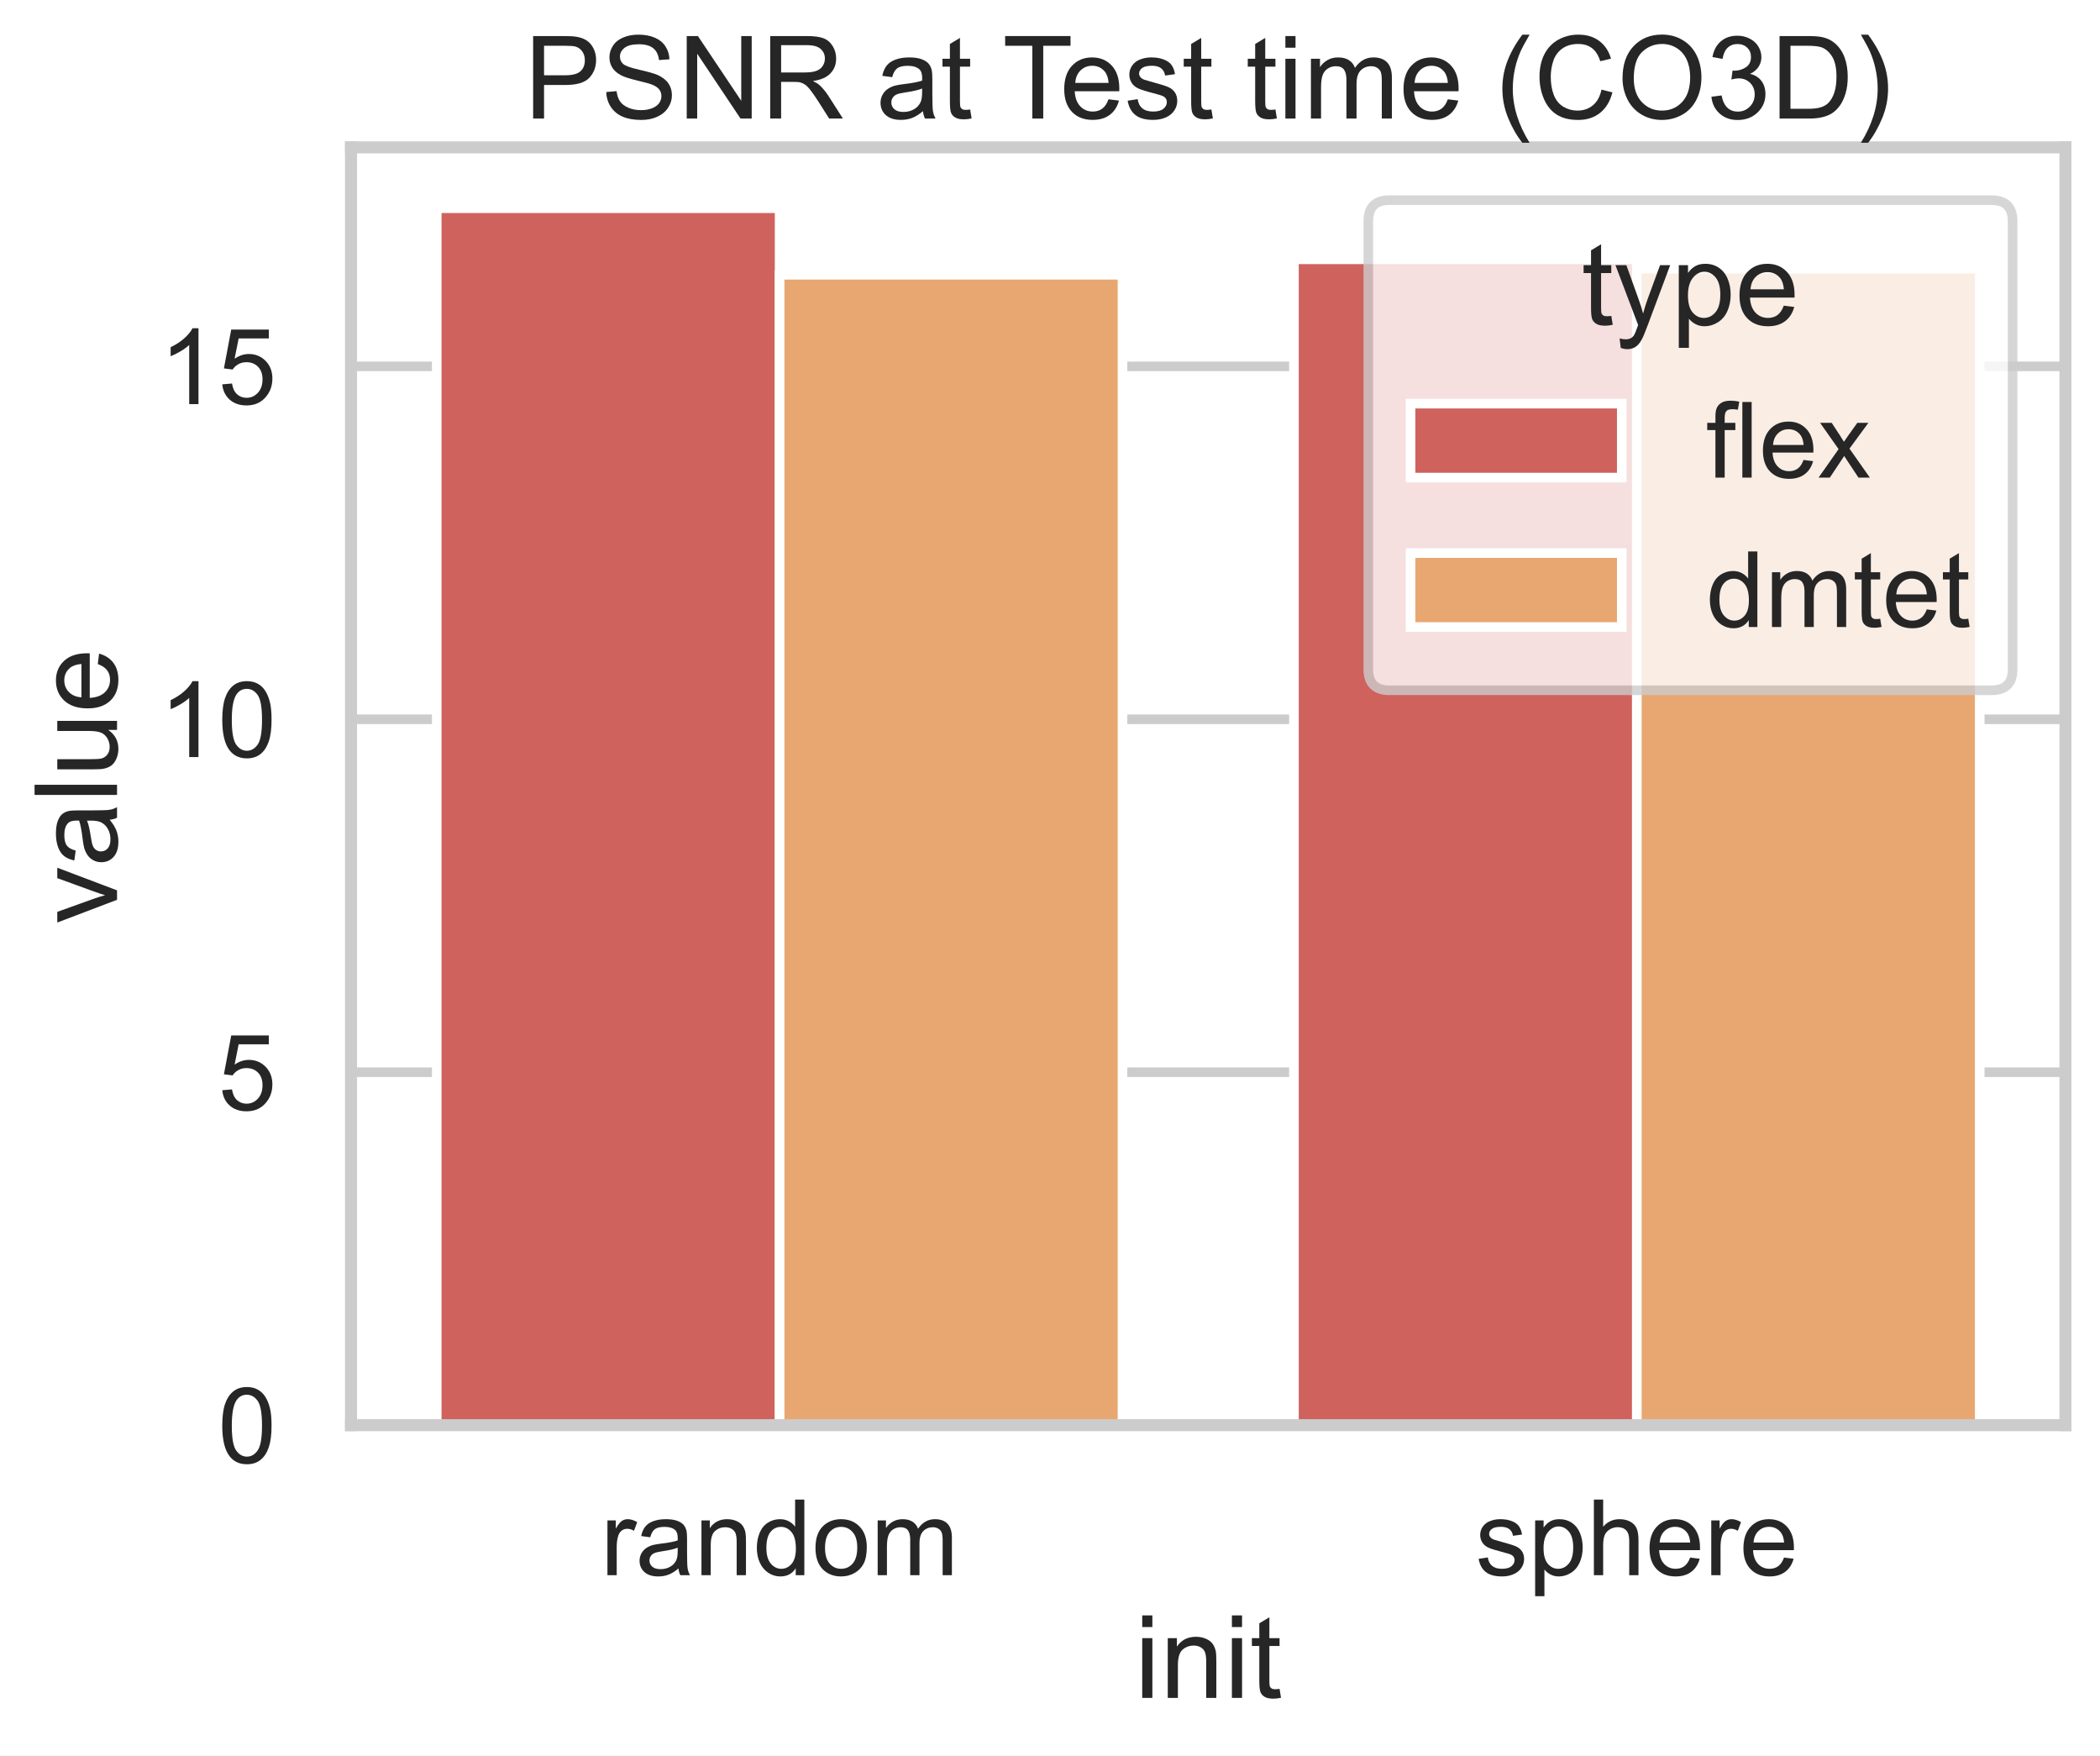
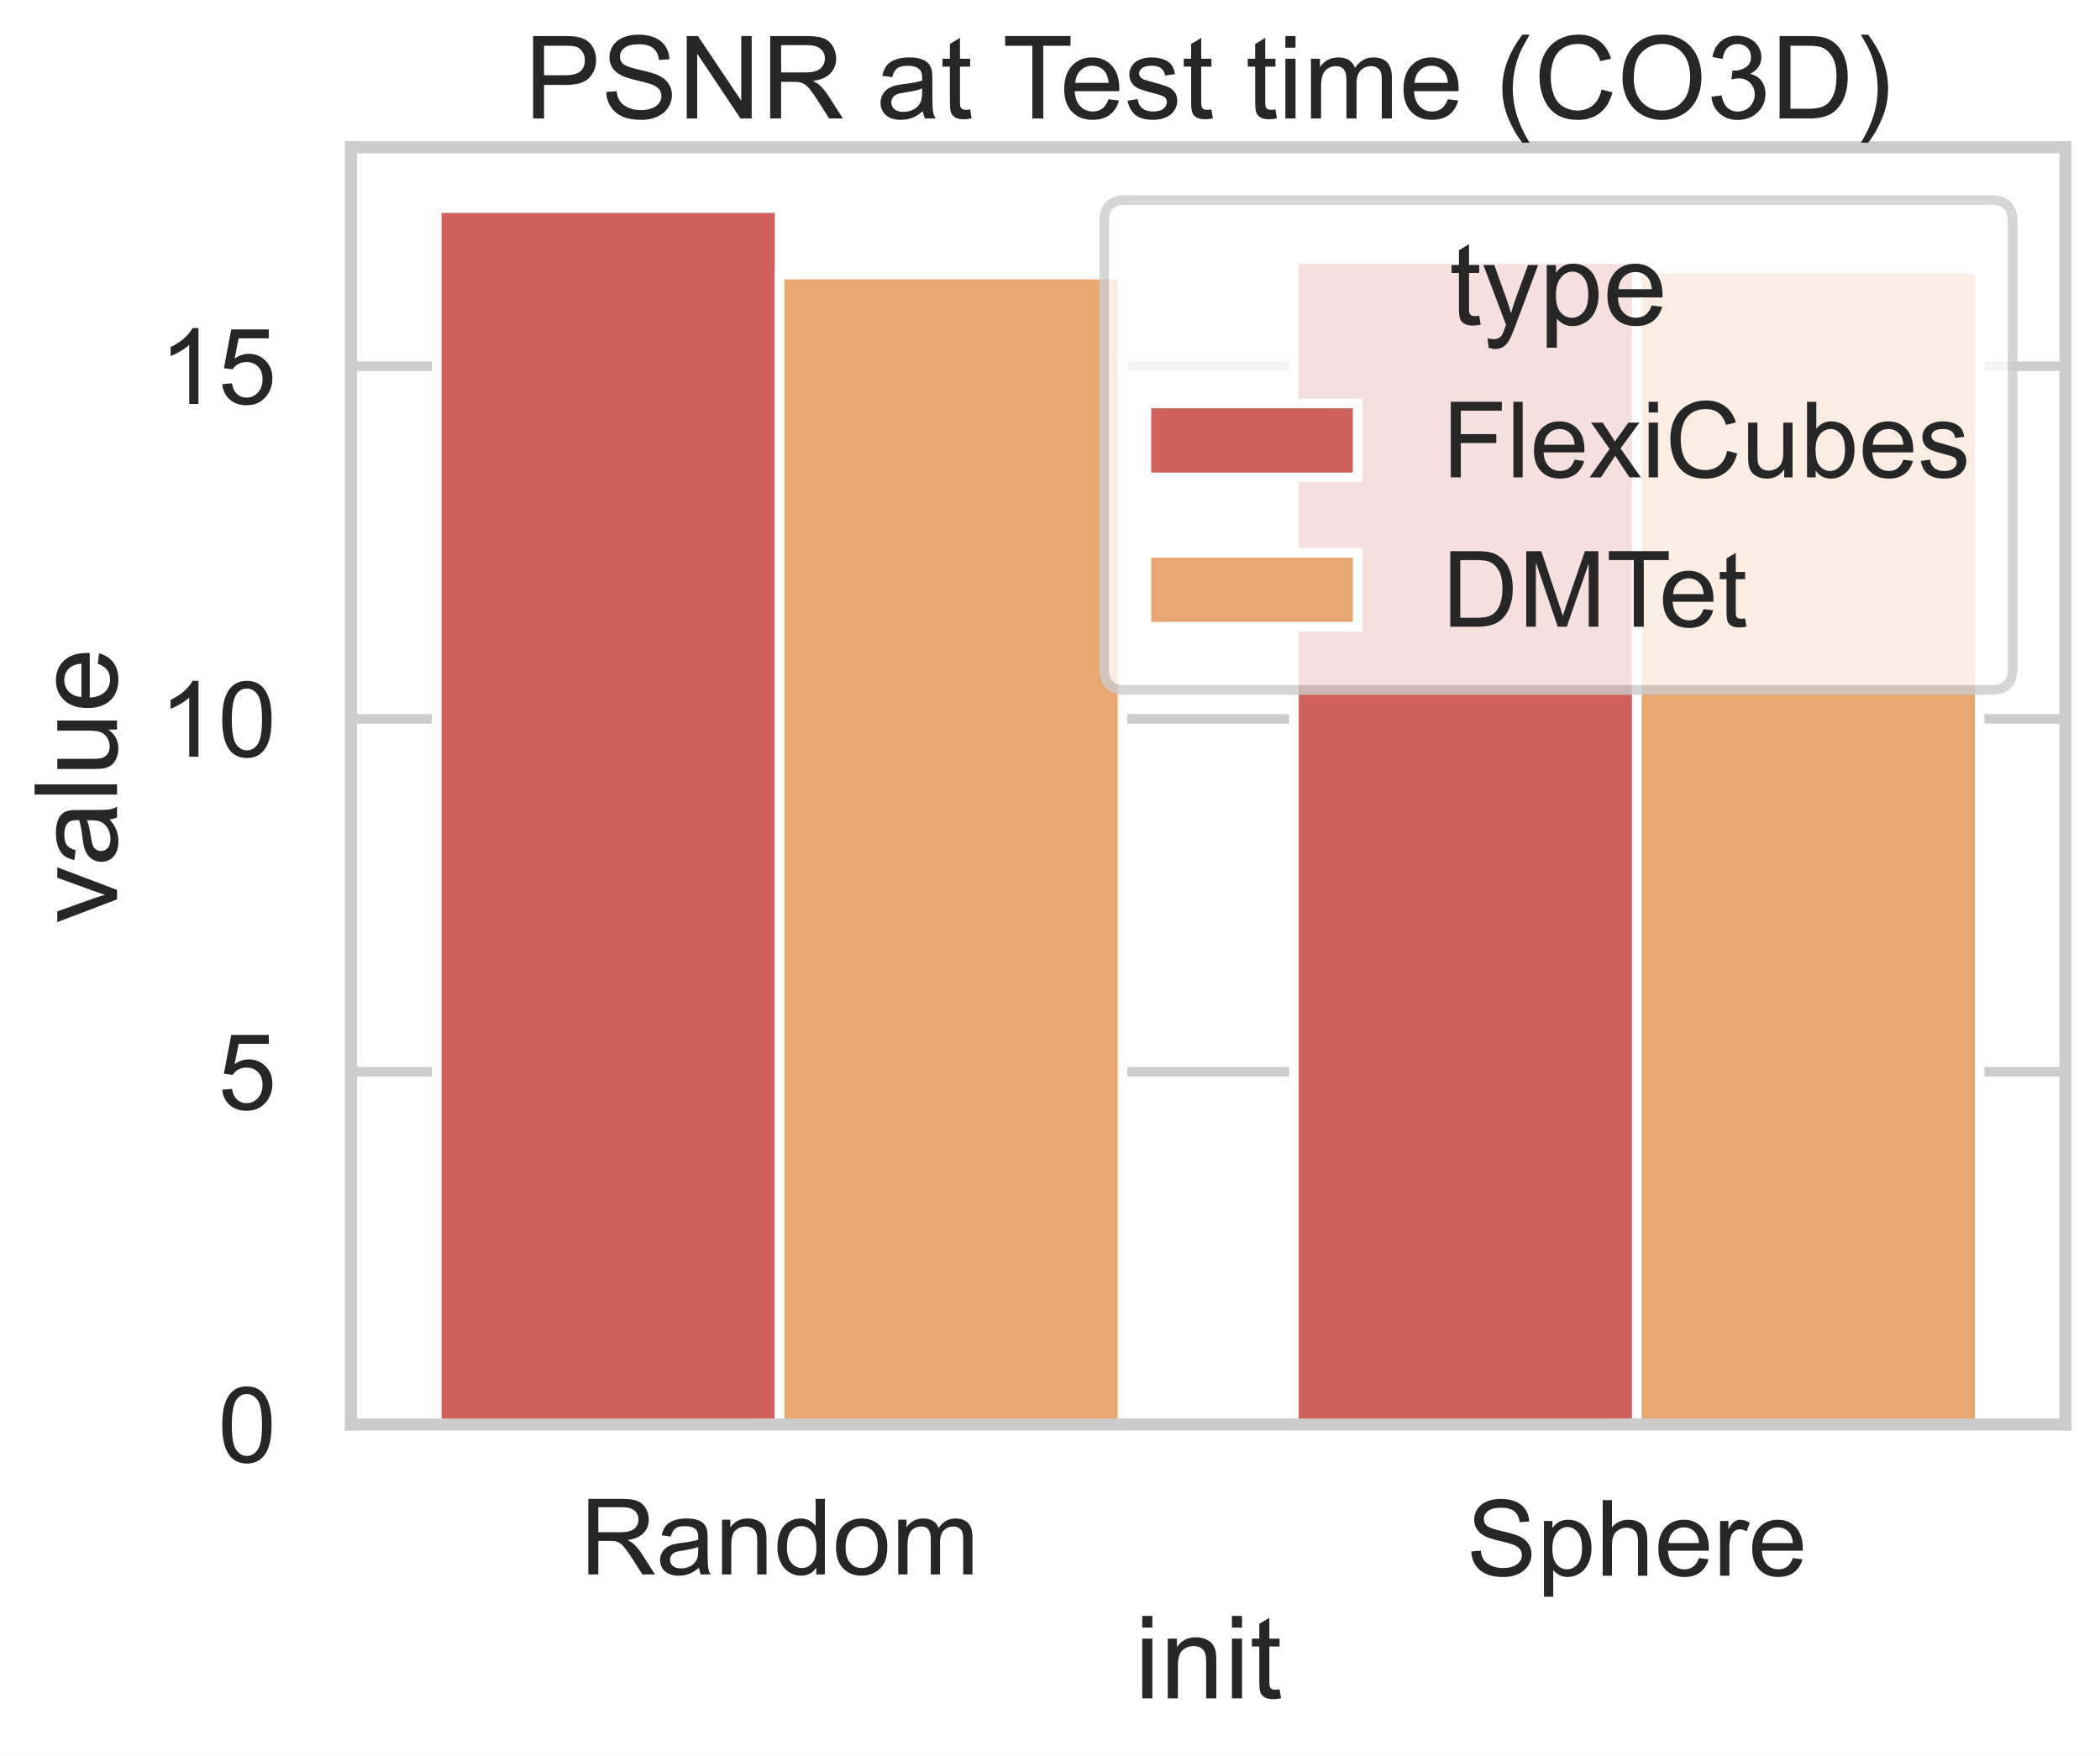
- <svg xmlns="http://www.w3.org/2000/svg" xmlns:xlink="http://www.w3.org/1999/xlink" width="437.437pt" height="365.567pt" viewBox="0 0 437.437 365.567" version="1.1">
+ <svg xmlns="http://www.w3.org/2000/svg" xmlns:xlink="http://www.w3.org/1999/xlink" width="437.437pt" height="365.835pt" viewBox="0 0 437.437 365.835" version="1.1">
  <defs>
    <style type="text/css">*{stroke-linejoin: round; stroke-linecap: butt}</style>
  </defs>
  <g id="figure_1">
    <g id="patch_1">
-       <path d="M 0 365.567  L 437.437 365.567  L 437.437 0  L 0 0  z " style="fill: #ffffff" />
+       <path d="M 0 365.835  L 437.437 365.835  L 437.437 0  L 0 0  z " style="fill: #ffffff" />
    </g>
    <g id="axes_1">
      <g id="patch_2">
        <path d="M 73.117 296.798  L 430.237 296.798  L 430.237 30.686  L 73.117 30.686  z " style="fill: #ffffff" />
      </g>
      <g id="matplotlib.axis_1">
        <g id="xtick_1">
          <g id="text_1">
-             <g style="fill: #262626" transform="translate(125.1034 328.0454) scale(0.22 -0.22)">
-               <defs>
-                 <path id="ArialMT-72" d="M 416 0  L 416 3319  L 922 3319  L 922 2816  Q 1116 3169 1280 3281  Q 1444 3394 1641 3394  Q 1925 3394 2219 3213  L 2025 2691  Q 1819 2813 1613 2813  Q 1428 2813 1281 2702  Q 1134 2591 1072 2394  Q 978 2094 978 1738  L 978 0  L 416 0  z " transform="scale(0.015625)" />
+             <g style="fill: #262626" transform="translate(120.822 328.0454) scale(0.22 -0.22)">
+               <defs>
+                 <path id="ArialMT-52" d="M 503 0  L 503 4581  L 2534 4581  Q 3147 4581 3465 4457  Q 3784 4334 3975 4021  Q 4166 3709 4166 3331  Q 4166 2844 3850 2509  Q 3534 2175 2875 2084  Q 3116 1969 3241 1856  Q 3506 1613 3744 1247  L 4541 0  L 3778 0  L 3172 953  Q 2906 1366 2734 1584  Q 2563 1803 2427 1890  Q 2291 1978 2150 2013  Q 2047 2034 1813 2034  L 1109 2034  L 1109 0  L 503 0  z M 1109 2559  L 2413 2559  Q 2828 2559 3062 2645  Q 3297 2731 3419 2920  Q 3541 3109 3541 3331  Q 3541 3656 3305 3865  Q 3069 4075 2559 4075  L 1109 4075  L 1109 2559  z " transform="scale(0.015625)" />
                <path id="ArialMT-61" d="M 2588 409  Q 2275 144 1986 34  Q 1697 -75 1366 -75  Q 819 -75 525 192  Q 231 459 231 875  Q 231 1119 342 1320  Q 453 1522 633 1644  Q 813 1766 1038 1828  Q 1203 1872 1538 1913  Q 2219 1994 2541 2106  Q 2544 2222 2544 2253  Q 2544 2597 2384 2738  Q 2169 2928 1744 2928  Q 1347 2928 1158 2789  Q 969 2650 878 2297  L 328 2372  Q 403 2725 575 2942  Q 747 3159 1072 3276  Q 1397 3394 1825 3394  Q 2250 3394 2515 3294  Q 2781 3194 2906 3042  Q 3031 2891 3081 2659  Q 3109 2516 3109 2141  L 3109 1391  Q 3109 606 3145 398  Q 3181 191 3288 0  L 2700 0  Q 2613 175 2588 409  z M 2541 1666  Q 2234 1541 1622 1453  Q 1275 1403 1131 1340  Q 988 1278 909 1158  Q 831 1038 831 891  Q 831 666 1001 516  Q 1172 366 1500 366  Q 1825 366 2078 508  Q 2331 650 2450 897  Q 2541 1088 2541 1459  L 2541 1666  z " transform="scale(0.015625)" />
                <path id="ArialMT-6e" d="M 422 0  L 422 3319  L 928 3319  L 928 2847  Q 1294 3394 1984 3394  Q 2284 3394 2536 3286  Q 2788 3178 2913 3003  Q 3038 2828 3088 2588  Q 3119 2431 3119 2041  L 3119 0  L 2556 0  L 2556 2019  Q 2556 2363 2490 2533  Q 2425 2703 2258 2804  Q 2091 2906 1866 2906  Q 1506 2906 1245 2678  Q 984 2450 984 1813  L 984 0  L 422 0  z " transform="scale(0.015625)" />
                <path id="ArialMT-64" d="M 2575 0  L 2575 419  Q 2259 -75 1647 -75  Q 1250 -75 917 144  Q 584 363 401 755  Q 219 1147 219 1656  Q 219 2153 384 2558  Q 550 2963 881 3178  Q 1213 3394 1622 3394  Q 1922 3394 2156 3267  Q 2391 3141 2538 2938  L 2538 4581  L 3097 4581  L 3097 0  L 2575 0  z M 797 1656  Q 797 1019 1065 703  Q 1334 388 1700 388  Q 2069 388 2326 689  Q 2584 991 2584 1609  Q 2584 2291 2321 2609  Q 2059 2928 1675 2928  Q 1300 2928 1048 2622  Q 797 2316 797 1656  z " transform="scale(0.015625)" />
                <path id="ArialMT-6f" d="M 213 1659  Q 213 2581 725 3025  Q 1153 3394 1769 3394  Q 2453 3394 2887 2945  Q 3322 2497 3322 1706  Q 3322 1066 3130 698  Q 2938 331 2570 128  Q 2203 -75 1769 -75  Q 1072 -75 642 372  Q 213 819 213 1659  z M 791 1659  Q 791 1022 1069 705  Q 1347 388 1769 388  Q 2188 388 2466 706  Q 2744 1025 2744 1678  Q 2744 2294 2464 2611  Q 2184 2928 1769 2928  Q 1347 2928 1069 2612  Q 791 2297 791 1659  z " transform="scale(0.015625)" />
                <path id="ArialMT-6d" d="M 422 0  L 422 3319  L 925 3319  L 925 2853  Q 1081 3097 1340 3245  Q 1600 3394 1931 3394  Q 2300 3394 2536 3241  Q 2772 3088 2869 2813  Q 3263 3394 3894 3394  Q 4388 3394 4653 3120  Q 4919 2847 4919 2278  L 4919 0  L 4359 0  L 4359 2091  Q 4359 2428 4304 2576  Q 4250 2725 4106 2815  Q 3963 2906 3769 2906  Q 3419 2906 3187 2673  Q 2956 2441 2956 1928  L 2956 0  L 2394 0  L 2394 2156  Q 2394 2531 2256 2718  Q 2119 2906 1806 2906  Q 1569 2906 1367 2781  Q 1166 2656 1075 2415  Q 984 2175 984 1722  L 984 0  L 422 0  z " transform="scale(0.015625)" />
              </defs>
-               <use xlink:href="#ArialMT-72" />
-               <use xlink:href="#ArialMT-61" transform="translate(33.30078 0)" />
-               <use xlink:href="#ArialMT-6e" transform="translate(88.91602 0)" />
-               <use xlink:href="#ArialMT-64" transform="translate(144.5312 0)" />
-               <use xlink:href="#ArialMT-6f" transform="translate(200.1465 0)" />
-               <use xlink:href="#ArialMT-6d" transform="translate(255.7617 0)" />
+               <use xlink:href="#ArialMT-52" />
+               <use xlink:href="#ArialMT-61" transform="translate(72.2168 0)" />
+               <use xlink:href="#ArialMT-6e" transform="translate(127.832 0)" />
+               <use xlink:href="#ArialMT-64" transform="translate(183.4473 0)" />
+               <use xlink:href="#ArialMT-6f" transform="translate(239.0625 0)" />
+               <use xlink:href="#ArialMT-6d" transform="translate(294.6777 0)" />
            </g>
          </g>
        </g>
        <g id="xtick_2">
          <g id="text_2">
-             <g style="fill: #262626" transform="translate(307.3261 328.0454) scale(0.22 -0.22)">
-               <defs>
-                 <path id="ArialMT-73" d="M 197 991  L 753 1078  Q 800 744 1014 566  Q 1228 388 1613 388  Q 2000 388 2187 545  Q 2375 703 2375 916  Q 2375 1106 2209 1216  Q 2094 1291 1634 1406  Q 1016 1563 777 1677  Q 538 1791 414 1992  Q 291 2194 291 2438  Q 291 2659 392 2848  Q 494 3038 669 3163  Q 800 3259 1026 3326  Q 1253 3394 1513 3394  Q 1903 3394 2198 3281  Q 2494 3169 2634 2976  Q 2775 2784 2828 2463  L 2278 2388  Q 2241 2644 2061 2787  Q 1881 2931 1553 2931  Q 1166 2931 1000 2803  Q 834 2675 834 2503  Q 834 2394 903 2306  Q 972 2216 1119 2156  Q 1203 2125 1616 2013  Q 2213 1853 2448 1751  Q 2684 1650 2818 1456  Q 2953 1263 2953 975  Q 2953 694 2789 445  Q 2625 197 2315 61  Q 2006 -75 1616 -75  Q 969 -75 630 194  Q 291 463 197 991  z " transform="scale(0.015625)" />
+             <g style="fill: #262626" transform="translate(305.4887 328.3136) scale(0.22 -0.22)">
+               <defs>
+                 <path id="ArialMT-53" d="M 288 1472  L 859 1522  Q 900 1178 1048 958  Q 1197 738 1509 602  Q 1822 466 2213 466  Q 2559 466 2825 569  Q 3091 672 3220 851  Q 3350 1031 3350 1244  Q 3350 1459 3225 1620  Q 3100 1781 2813 1891  Q 2628 1963 1997 2114  Q 1366 2266 1113 2400  Q 784 2572 623 2826  Q 463 3081 463 3397  Q 463 3744 659 4045  Q 856 4347 1234 4503  Q 1613 4659 2075 4659  Q 2584 4659 2973 4495  Q 3363 4331 3572 4012  Q 3781 3694 3797 3291  L 3216 3247  Q 3169 3681 2898 3903  Q 2628 4125 2100 4125  Q 1550 4125 1298 3923  Q 1047 3722 1047 3438  Q 1047 3191 1225 3031  Q 1400 2872 2139 2705  Q 2878 2538 3153 2413  Q 3553 2228 3743 1945  Q 3934 1663 3934 1294  Q 3934 928 3725 604  Q 3516 281 3123 101  Q 2731 -78 2241 -78  Q 1619 -78 1198 103  Q 778 284 539 648  Q 300 1013 288 1472  z " transform="scale(0.015625)" />
                <path id="ArialMT-70" d="M 422 -1272  L 422 3319  L 934 3319  L 934 2888  Q 1116 3141 1344 3267  Q 1572 3394 1897 3394  Q 2322 3394 2647 3175  Q 2972 2956 3137 2557  Q 3303 2159 3303 1684  Q 3303 1175 3120 767  Q 2938 359 2589 142  Q 2241 -75 1856 -75  Q 1575 -75 1351 44  Q 1128 163 984 344  L 984 -1272  L 422 -1272  z M 931 1641  Q 931 1000 1190 694  Q 1450 388 1819 388  Q 2194 388 2461 705  Q 2728 1022 2728 1688  Q 2728 2322 2467 2637  Q 2206 2953 1844 2953  Q 1484 2953 1207 2617  Q 931 2281 931 1641  z " transform="scale(0.015625)" />
                <path id="ArialMT-68" d="M 422 0  L 422 4581  L 984 4581  L 984 2938  Q 1378 3394 1978 3394  Q 2347 3394 2619 3248  Q 2891 3103 3008 2847  Q 3125 2591 3125 2103  L 3125 0  L 2563 0  L 2563 2103  Q 2563 2525 2380 2717  Q 2197 2909 1863 2909  Q 1613 2909 1392 2779  Q 1172 2650 1078 2428  Q 984 2206 984 1816  L 984 0  L 422 0  z " transform="scale(0.015625)" />
                <path id="ArialMT-65" d="M 2694 1069  L 3275 997  Q 3138 488 2766 206  Q 2394 -75 1816 -75  Q 1088 -75 661 373  Q 234 822 234 1631  Q 234 2469 665 2931  Q 1097 3394 1784 3394  Q 2450 3394 2872 2941  Q 3294 2488 3294 1666  Q 3294 1616 3291 1516  L 816 1516  Q 847 969 1125 678  Q 1403 388 1819 388  Q 2128 388 2347 550  Q 2566 713 2694 1069  z M 847 1978  L 2700 1978  Q 2663 2397 2488 2606  Q 2219 2931 1791 2931  Q 1403 2931 1139 2672  Q 875 2413 847 1978  z " transform="scale(0.015625)" />
-               </defs>
-               <use xlink:href="#ArialMT-73" />
-               <use xlink:href="#ArialMT-70" transform="translate(50 0)" />
-               <use xlink:href="#ArialMT-68" transform="translate(105.6152 0)" />
-               <use xlink:href="#ArialMT-65" transform="translate(161.2305 0)" />
-               <use xlink:href="#ArialMT-72" transform="translate(216.8457 0)" />
-               <use xlink:href="#ArialMT-65" transform="translate(250.1465 0)" />
+                 <path id="ArialMT-72" d="M 416 0  L 416 3319  L 922 3319  L 922 2816  Q 1116 3169 1280 3281  Q 1444 3394 1641 3394  Q 1925 3394 2219 3213  L 2025 2691  Q 1819 2813 1613 2813  Q 1428 2813 1281 2702  Q 1134 2591 1072 2394  Q 978 2094 978 1738  L 978 0  L 416 0  z " transform="scale(0.015625)" />
+               </defs>
+               <use xlink:href="#ArialMT-53" />
+               <use xlink:href="#ArialMT-70" transform="translate(66.69922 0)" />
+               <use xlink:href="#ArialMT-68" transform="translate(122.3145 0)" />
+               <use xlink:href="#ArialMT-65" transform="translate(177.9297 0)" />
+               <use xlink:href="#ArialMT-72" transform="translate(233.5449 0)" />
+               <use xlink:href="#ArialMT-65" transform="translate(266.8457 0)" />
            </g>
          </g>
        </g>
        <g id="text_3">
-           <g style="fill: #262626" transform="translate(236.3375 353.5967) scale(0.24 -0.24)">
+           <g style="fill: #262626" transform="translate(236.3375 353.8648) scale(0.24 -0.24)">
            <defs>
              <path id="ArialMT-69" d="M 425 3934  L 425 4581  L 988 4581  L 988 3934  L 425 3934  z M 425 0  L 425 3319  L 988 3319  L 988 0  L 425 0  z " transform="scale(0.015625)" />
              <path id="ArialMT-74" d="M 1650 503  L 1731 6  Q 1494 -44 1306 -44  Q 1000 -44 831 53  Q 663 150 594 308  Q 525 466 525 972  L 525 2881  L 113 2881  L 113 3319  L 525 3319  L 525 4141  L 1084 4478  L 1084 3319  L 1650 3319  L 1650 2881  L 1084 2881  L 1084 941  Q 1084 700 1114 631  Q 1144 563 1211 522  Q 1278 481 1403 481  Q 1497 481 1650 503  z " transform="scale(0.015625)" />
            </defs>
            <use xlink:href="#ArialMT-69" />
            <use xlink:href="#ArialMT-6e" transform="translate(22.2168 0)" />
            <use xlink:href="#ArialMT-69" transform="translate(77.83203 0)" />
            <use xlink:href="#ArialMT-74" transform="translate(100.0488 0)" />
          </g>
        </g>
      </g>
      <g id="matplotlib.axis_2">
        <g id="ytick_1">
          <g id="line2d_1">
-             <path d="M 73.117 296.798  L 430.237 296.798  " clip-path="url(#pa7cf3c9196)" style="fill: none; stroke: #cccccc; stroke-width: 2; stroke-linecap: round" />
+             <path d="M 73.117 296.798  L 430.237 296.798  " clip-path="url(#p9e1947296c)" style="fill: none; stroke: #cccccc; stroke-width: 2; stroke-linecap: round" />
          </g>
          <g id="text_4">
            <g style="fill: #262626" transform="translate(45.38281 304.6718) scale(0.22 -0.22)">
              <defs>
                <path id="ArialMT-30" d="M 266 2259  Q 266 3072 433 3567  Q 600 4063 929 4331  Q 1259 4600 1759 4600  Q 2128 4600 2406 4451  Q 2684 4303 2865 4023  Q 3047 3744 3150 3342  Q 3253 2941 3253 2259  Q 3253 1453 3087 958  Q 2922 463 2592 192  Q 2263 -78 1759 -78  Q 1097 -78 719 397  Q 266 969 266 2259  z M 844 2259  Q 844 1131 1108 757  Q 1372 384 1759 384  Q 2147 384 2411 759  Q 2675 1134 2675 2259  Q 2675 3391 2411 3762  Q 2147 4134 1753 4134  Q 1366 4134 1134 3806  Q 844 3388 844 2259  z " transform="scale(0.015625)" />
              </defs>
              <use xlink:href="#ArialMT-30" />
            </g>
          </g>
        </g>
        <g id="ytick_2">
          <g id="line2d_2">
-             <path d="M 73.117 223.296  L 430.237 223.296  " clip-path="url(#pa7cf3c9196)" style="fill: none; stroke: #cccccc; stroke-width: 2; stroke-linecap: round" />
+             <path d="M 73.117 223.296  L 430.237 223.296  " clip-path="url(#p9e1947296c)" style="fill: none; stroke: #cccccc; stroke-width: 2; stroke-linecap: round" />
          </g>
          <g id="text_5">
            <g style="fill: #262626" transform="translate(45.38281 231.1699) scale(0.22 -0.22)">
              <defs>
                <path id="ArialMT-35" d="M 266 1200  L 856 1250  Q 922 819 1161 601  Q 1400 384 1738 384  Q 2144 384 2425 690  Q 2706 997 2706 1503  Q 2706 1984 2436 2262  Q 2166 2541 1728 2541  Q 1456 2541 1237 2417  Q 1019 2294 894 2097  L 366 2166  L 809 4519  L 3088 4519  L 3088 3981  L 1259 3981  L 1013 2750  Q 1425 3038 1878 3038  Q 2478 3038 2890 2622  Q 3303 2206 3303 1553  Q 3303 931 2941 478  Q 2500 -78 1738 -78  Q 1113 -78 717 272  Q 322 622 266 1200  z " transform="scale(0.015625)" />
              </defs>
              <use xlink:href="#ArialMT-35" />
            </g>
          </g>
        </g>
        <g id="ytick_3">
          <g id="line2d_3">
-             <path d="M 73.117 149.794  L 430.237 149.794  " clip-path="url(#pa7cf3c9196)" style="fill: none; stroke: #cccccc; stroke-width: 2; stroke-linecap: round" />
+             <path d="M 73.117 149.794  L 430.237 149.794  " clip-path="url(#p9e1947296c)" style="fill: none; stroke: #cccccc; stroke-width: 2; stroke-linecap: round" />
          </g>
          <g id="text_6">
            <g style="fill: #262626" transform="translate(33.14875 157.668) scale(0.22 -0.22)">
              <defs>
                <path id="ArialMT-31" d="M 2384 0  L 1822 0  L 1822 3584  Q 1619 3391 1289 3197  Q 959 3003 697 2906  L 697 3450  Q 1169 3672 1522 3987  Q 1875 4303 2022 4600  L 2384 4600  L 2384 0  z " transform="scale(0.015625)" />
              </defs>
              <use xlink:href="#ArialMT-31" />
              <use xlink:href="#ArialMT-30" transform="translate(55.61523 0)" />
            </g>
          </g>
        </g>
        <g id="ytick_4">
          <g id="line2d_4">
-             <path d="M 73.117 76.293  L 430.237 76.293  " clip-path="url(#pa7cf3c9196)" style="fill: none; stroke: #cccccc; stroke-width: 2; stroke-linecap: round" />
+             <path d="M 73.117 76.293  L 430.237 76.293  " clip-path="url(#p9e1947296c)" style="fill: none; stroke: #cccccc; stroke-width: 2; stroke-linecap: round" />
          </g>
          <g id="text_7">
            <g style="fill: #262626" transform="translate(33.14875 84.16611) scale(0.22 -0.22)">
              <use xlink:href="#ArialMT-31" />
              <use xlink:href="#ArialMT-35" transform="translate(55.61523 0)" />
            </g>
          </g>
        </g>
        <g id="text_8">
          <g style="fill: #262626" transform="translate(24.37875 192.4279) rotate(-90) scale(0.24 -0.24)">
            <defs>
              <path id="ArialMT-76" d="M 1344 0  L 81 3319  L 675 3319  L 1388 1331  Q 1503 1009 1600 663  Q 1675 925 1809 1294  L 2547 3319  L 3125 3319  L 1869 0  L 1344 0  z " transform="scale(0.015625)" />
              <path id="ArialMT-6c" d="M 409 0  L 409 4581  L 972 4581  L 972 0  L 409 0  z " transform="scale(0.015625)" />
              <path id="ArialMT-75" d="M 2597 0  L 2597 488  Q 2209 -75 1544 -75  Q 1250 -75 995 37  Q 741 150 617 320  Q 494 491 444 738  Q 409 903 409 1263  L 409 3319  L 972 3319  L 972 1478  Q 972 1038 1006 884  Q 1059 663 1231 536  Q 1403 409 1656 409  Q 1909 409 2131 539  Q 2353 669 2445 892  Q 2538 1116 2538 1541  L 2538 3319  L 3100 3319  L 3100 0  L 2597 0  z " transform="scale(0.015625)" />
            </defs>
            <use xlink:href="#ArialMT-76" />
            <use xlink:href="#ArialMT-61" transform="translate(50 0)" />
            <use xlink:href="#ArialMT-6c" transform="translate(105.6152 0)" />
            <use xlink:href="#ArialMT-75" transform="translate(127.832 0)" />
            <use xlink:href="#ArialMT-65" transform="translate(183.4473 0)" />
          </g>
        </g>
      </g>
      <g id="patch_3">
-         <path d="M 90.973 296.798  L 162.397 296.798  L 162.397 43.358  L 90.973 43.358  z " clip-path="url(#pa7cf3c9196)" style="fill: #cf625d; stroke: #ffffff; stroke-width: 2; stroke-linejoin: miter" />
+         <path d="M 90.973 296.798  L 162.397 296.798  L 162.397 43.358  L 90.973 43.358  z " clip-path="url(#p9e1947296c)" style="fill: #cf625d; stroke: #ffffff; stroke-width: 2; stroke-linejoin: miter" />
      </g>
      <g id="patch_4">
-         <path d="M 269.533 296.798  L 340.957 296.798  L 340.957 54.006  L 269.533 54.006  z " clip-path="url(#pa7cf3c9196)" style="fill: #cf625d; stroke: #ffffff; stroke-width: 2; stroke-linejoin: miter" />
+         <path d="M 269.533 296.798  L 340.957 296.798  L 340.957 54.006  L 269.533 54.006  z " clip-path="url(#p9e1947296c)" style="fill: #cf625d; stroke: #ffffff; stroke-width: 2; stroke-linejoin: miter" />
      </g>
      <g id="patch_5">
-         <path d="M 162.397 296.798  L 233.821 296.798  L 233.821 57.216  L 162.397 57.216  z " clip-path="url(#pa7cf3c9196)" style="fill: #e8a771; stroke: #ffffff; stroke-width: 2; stroke-linejoin: miter" />
+         <path d="M 162.397 296.798  L 233.821 296.798  L 233.821 57.216  L 162.397 57.216  z " clip-path="url(#p9e1947296c)" style="fill: #e8a771; stroke: #ffffff; stroke-width: 2; stroke-linejoin: miter" />
      </g>
      <g id="patch_6">
-         <path d="M 340.957 296.798  L 412.381 296.798  L 412.381 55.95  L 340.957 55.95  z " clip-path="url(#pa7cf3c9196)" style="fill: #e8a771; stroke: #ffffff; stroke-width: 2; stroke-linejoin: miter" />
+         <path d="M 340.957 296.798  L 412.381 296.798  L 412.381 55.95  L 340.957 55.95  z " clip-path="url(#p9e1947296c)" style="fill: #e8a771; stroke: #ffffff; stroke-width: 2; stroke-linejoin: miter" />
      </g>
      <g id="patch_7">
-         <path d="M 162.397 296.798  L 162.397 296.798  L 162.397 296.798  L 162.397 296.798  z " clip-path="url(#pa7cf3c9196)" style="fill: #cf625d; stroke: #ffffff; stroke-width: 2; stroke-linejoin: miter" />
+         <path d="M 162.397 296.798  L 162.397 296.798  L 162.397 296.798  L 162.397 296.798  z " clip-path="url(#p9e1947296c)" style="fill: #cf625d; stroke: #ffffff; stroke-width: 2; stroke-linejoin: miter" />
      </g>
      <g id="patch_8">
-         <path d="M 162.397 296.798  L 162.397 296.798  L 162.397 296.798  L 162.397 296.798  z " clip-path="url(#pa7cf3c9196)" style="fill: #e8a771; stroke: #ffffff; stroke-width: 2; stroke-linejoin: miter" />
+         <path d="M 162.397 296.798  L 162.397 296.798  L 162.397 296.798  L 162.397 296.798  z " clip-path="url(#p9e1947296c)" style="fill: #e8a771; stroke: #ffffff; stroke-width: 2; stroke-linejoin: miter" />
      </g>
      <g id="line2d_5">
-         <path clip-path="url(#pa7cf3c9196)" style="fill: none; stroke: #424242; stroke-width: 4.5; stroke-linecap: round" />
+         <path clip-path="url(#p9e1947296c)" style="fill: none; stroke: #424242; stroke-width: 4.5; stroke-linecap: round" />
      </g>
      <g id="line2d_6">
-         <path clip-path="url(#pa7cf3c9196)" style="fill: none; stroke: #424242; stroke-width: 4.5; stroke-linecap: round" />
+         <path clip-path="url(#p9e1947296c)" style="fill: none; stroke: #424242; stroke-width: 4.5; stroke-linecap: round" />
      </g>
      <g id="line2d_7">
-         <path clip-path="url(#pa7cf3c9196)" style="fill: none; stroke: #424242; stroke-width: 4.5; stroke-linecap: round" />
+         <path clip-path="url(#p9e1947296c)" style="fill: none; stroke: #424242; stroke-width: 4.5; stroke-linecap: round" />
      </g>
      <g id="line2d_8">
-         <path clip-path="url(#pa7cf3c9196)" style="fill: none; stroke: #424242; stroke-width: 4.5; stroke-linecap: round" />
+         <path clip-path="url(#p9e1947296c)" style="fill: none; stroke: #424242; stroke-width: 4.5; stroke-linecap: round" />
      </g>
      <g id="patch_9">
        <path d="M 73.117 296.798  L 73.117 30.686  " style="fill: none; stroke: #cccccc; stroke-width: 2.5; stroke-linejoin: miter; stroke-linecap: square" />
      </g>
      <g id="patch_10">
        <path d="M 430.237 296.798  L 430.237 30.686  " style="fill: none; stroke: #cccccc; stroke-width: 2.5; stroke-linejoin: miter; stroke-linecap: square" />
      </g>
      <g id="patch_11">
        <path d="M 73.117 296.798  L 430.237 296.798  " style="fill: none; stroke: #cccccc; stroke-width: 2.5; stroke-linejoin: miter; stroke-linecap: square" />
      </g>
      <g id="patch_12">
        <path d="M 73.117 30.686  L 430.237 30.686  " style="fill: none; stroke: #cccccc; stroke-width: 2.5; stroke-linejoin: miter; stroke-linecap: square" />
      </g>
      <g id="text_9">
        <g style="fill: #262626" transform="translate(109.2031 24.68625) scale(0.24 -0.24)">
          <defs>
            <path id="ArialMT-50" d="M 494 0  L 494 4581  L 2222 4581  Q 2678 4581 2919 4538  Q 3256 4481 3484 4323  Q 3713 4166 3852 3881  Q 3991 3597 3991 3256  Q 3991 2672 3619 2267  Q 3247 1863 2275 1863  L 1100 1863  L 1100 0  L 494 0  z M 1100 2403  L 2284 2403  Q 2872 2403 3119 2622  Q 3366 2841 3366 3238  Q 3366 3525 3220 3729  Q 3075 3934 2838 4000  Q 2684 4041 2272 4041  L 1100 4041  L 1100 2403  z " transform="scale(0.015625)" />
-             <path id="ArialMT-53" d="M 288 1472  L 859 1522  Q 900 1178 1048 958  Q 1197 738 1509 602  Q 1822 466 2213 466  Q 2559 466 2825 569  Q 3091 672 3220 851  Q 3350 1031 3350 1244  Q 3350 1459 3225 1620  Q 3100 1781 2813 1891  Q 2628 1963 1997 2114  Q 1366 2266 1113 2400  Q 784 2572 623 2826  Q 463 3081 463 3397  Q 463 3744 659 4045  Q 856 4347 1234 4503  Q 1613 4659 2075 4659  Q 2584 4659 2973 4495  Q 3363 4331 3572 4012  Q 3781 3694 3797 3291  L 3216 3247  Q 3169 3681 2898 3903  Q 2628 4125 2100 4125  Q 1550 4125 1298 3923  Q 1047 3722 1047 3438  Q 1047 3191 1225 3031  Q 1400 2872 2139 2705  Q 2878 2538 3153 2413  Q 3553 2228 3743 1945  Q 3934 1663 3934 1294  Q 3934 928 3725 604  Q 3516 281 3123 101  Q 2731 -78 2241 -78  Q 1619 -78 1198 103  Q 778 284 539 648  Q 300 1013 288 1472  z " transform="scale(0.015625)" />
            <path id="ArialMT-4e" d="M 488 0  L 488 4581  L 1109 4581  L 3516 984  L 3516 4581  L 4097 4581  L 4097 0  L 3475 0  L 1069 3600  L 1069 0  L 488 0  z " transform="scale(0.015625)" />
-             <path id="ArialMT-52" d="M 503 0  L 503 4581  L 2534 4581  Q 3147 4581 3465 4457  Q 3784 4334 3975 4021  Q 4166 3709 4166 3331  Q 4166 2844 3850 2509  Q 3534 2175 2875 2084  Q 3116 1969 3241 1856  Q 3506 1613 3744 1247  L 4541 0  L 3778 0  L 3172 953  Q 2906 1366 2734 1584  Q 2563 1803 2427 1890  Q 2291 1978 2150 2013  Q 2047 2034 1813 2034  L 1109 2034  L 1109 0  L 503 0  z M 1109 2559  L 2413 2559  Q 2828 2559 3062 2645  Q 3297 2731 3419 2920  Q 3541 3109 3541 3331  Q 3541 3656 3305 3865  Q 3069 4075 2559 4075  L 1109 4075  L 1109 2559  z " transform="scale(0.015625)" />
            <path id="ArialMT-20" transform="scale(0.015625)" />
            <path id="ArialMT-54" d="M 1659 0  L 1659 4041  L 150 4041  L 150 4581  L 3781 4581  L 3781 4041  L 2266 4041  L 2266 0  L 1659 0  z " transform="scale(0.015625)" />
+             <path id="ArialMT-73" d="M 197 991  L 753 1078  Q 800 744 1014 566  Q 1228 388 1613 388  Q 2000 388 2187 545  Q 2375 703 2375 916  Q 2375 1106 2209 1216  Q 2094 1291 1634 1406  Q 1016 1563 777 1677  Q 538 1791 414 1992  Q 291 2194 291 2438  Q 291 2659 392 2848  Q 494 3038 669 3163  Q 800 3259 1026 3326  Q 1253 3394 1513 3394  Q 1903 3394 2198 3281  Q 2494 3169 2634 2976  Q 2775 2784 2828 2463  L 2278 2388  Q 2241 2644 2061 2787  Q 1881 2931 1553 2931  Q 1166 2931 1000 2803  Q 834 2675 834 2503  Q 834 2394 903 2306  Q 972 2216 1119 2156  Q 1203 2125 1616 2013  Q 2213 1853 2448 1751  Q 2684 1650 2818 1456  Q 2953 1263 2953 975  Q 2953 694 2789 445  Q 2625 197 2315 61  Q 2006 -75 1616 -75  Q 969 -75 630 194  Q 291 463 197 991  z " transform="scale(0.015625)" />
            <path id="ArialMT-28" d="M 1497 -1347  Q 1031 -759 709 28  Q 388 816 388 1659  Q 388 2403 628 3084  Q 909 3875 1497 4659  L 1900 4659  Q 1522 4009 1400 3731  Q 1209 3300 1100 2831  Q 966 2247 966 1656  Q 966 153 1900 -1347  L 1497 -1347  z " transform="scale(0.015625)" />
            <path id="ArialMT-43" d="M 3763 1606  L 4369 1453  Q 4178 706 3683 314  Q 3188 -78 2472 -78  Q 1731 -78 1267 223  Q 803 525 561 1097  Q 319 1669 319 2325  Q 319 3041 592 3573  Q 866 4106 1370 4382  Q 1875 4659 2481 4659  Q 3169 4659 3637 4309  Q 4106 3959 4291 3325  L 3694 3184  Q 3534 3684 3231 3912  Q 2928 4141 2469 4141  Q 1941 4141 1586 3887  Q 1231 3634 1087 3207  Q 944 2781 944 2328  Q 944 1744 1114 1308  Q 1284 872 1643 656  Q 2003 441 2422 441  Q 2931 441 3284 734  Q 3638 1028 3763 1606  z " transform="scale(0.015625)" />
            <path id="ArialMT-4f" d="M 309 2231  Q 309 3372 921 4017  Q 1534 4663 2503 4663  Q 3138 4663 3647 4359  Q 4156 4056 4423 3514  Q 4691 2972 4691 2284  Q 4691 1588 4409 1038  Q 4128 488 3612 205  Q 3097 -78 2500 -78  Q 1853 -78 1343 234  Q 834 547 571 1087  Q 309 1628 309 2231  z M 934 2222  Q 934 1394 1379 917  Q 1825 441 2497 441  Q 3181 441 3623 922  Q 4066 1403 4066 2288  Q 4066 2847 3877 3264  Q 3688 3681 3323 3911  Q 2959 4141 2506 4141  Q 1863 4141 1398 3698  Q 934 3256 934 2222  z " transform="scale(0.015625)" />
            <path id="ArialMT-33" d="M 269 1209  L 831 1284  Q 928 806 1161 595  Q 1394 384 1728 384  Q 2125 384 2398 659  Q 2672 934 2672 1341  Q 2672 1728 2419 1979  Q 2166 2231 1775 2231  Q 1616 2231 1378 2169  L 1441 2663  Q 1497 2656 1531 2656  Q 1891 2656 2178 2843  Q 2466 3031 2466 3422  Q 2466 3731 2256 3934  Q 2047 4138 1716 4138  Q 1388 4138 1169 3931  Q 950 3725 888 3313  L 325 3413  Q 428 3978 793 4289  Q 1159 4600 1703 4600  Q 2078 4600 2393 4439  Q 2709 4278 2876 4000  Q 3044 3722 3044 3409  Q 3044 3113 2884 2869  Q 2725 2625 2413 2481  Q 2819 2388 3044 2092  Q 3269 1797 3269 1353  Q 3269 753 2831 336  Q 2394 -81 1725 -81  Q 1122 -81 723 278  Q 325 638 269 1209  z " transform="scale(0.015625)" />
            <path id="ArialMT-44" d="M 494 0  L 494 4581  L 2072 4581  Q 2606 4581 2888 4516  Q 3281 4425 3559 4188  Q 3922 3881 4101 3404  Q 4281 2928 4281 2316  Q 4281 1794 4159 1391  Q 4038 988 3847 723  Q 3656 459 3429 307  Q 3203 156 2883 78  Q 2563 0 2147 0  L 494 0  z M 1100 541  L 2078 541  Q 2531 541 2789 625  Q 3047 709 3200 863  Q 3416 1078 3536 1442  Q 3656 1806 3656 2325  Q 3656 3044 3420 3430  Q 3184 3816 2847 3947  Q 2603 4041 2063 4041  L 1100 4041  L 1100 541  z " transform="scale(0.015625)" />
            <path id="ArialMT-29" d="M 791 -1347  L 388 -1347  Q 1322 153 1322 1656  Q 1322 2244 1188 2822  Q 1081 3291 891 3722  Q 769 4003 388 4659  L 791 4659  Q 1378 3875 1659 3084  Q 1900 2403 1900 1659  Q 1900 816 1576 28  Q 1253 -759 791 -1347  z " transform="scale(0.015625)" />
          </defs>
          <use xlink:href="#ArialMT-50" />
          <use xlink:href="#ArialMT-53" transform="translate(66.69922 0)" />
          <use xlink:href="#ArialMT-4e" transform="translate(133.3984 0)" />
          <use xlink:href="#ArialMT-52" transform="translate(205.6152 0)" />
          <use xlink:href="#ArialMT-20" transform="translate(277.832 0)" />
          <use xlink:href="#ArialMT-61" transform="translate(305.6152 0)" />
          <use xlink:href="#ArialMT-74" transform="translate(361.2305 0)" />
          <use xlink:href="#ArialMT-20" transform="translate(389.0137 0)" />
          <use xlink:href="#ArialMT-54" transform="translate(415.0469 0)" />
          <use xlink:href="#ArialMT-65" transform="translate(465.0059 0)" />
          <use xlink:href="#ArialMT-73" transform="translate(520.6211 0)" />
          <use xlink:href="#ArialMT-74" transform="translate(570.6211 0)" />
          <use xlink:href="#ArialMT-20" transform="translate(598.4043 0)" />
          <use xlink:href="#ArialMT-74" transform="translate(626.1875 0)" />
          <use xlink:href="#ArialMT-69" transform="translate(653.9707 0)" />
          <use xlink:href="#ArialMT-6d" transform="translate(676.1875 0)" />
          <use xlink:href="#ArialMT-65" transform="translate(759.4883 0)" />
          <use xlink:href="#ArialMT-20" transform="translate(815.1035 0)" />
          <use xlink:href="#ArialMT-28" transform="translate(842.8867 0)" />
          <use xlink:href="#ArialMT-43" transform="translate(876.1875 0)" />
          <use xlink:href="#ArialMT-4f" transform="translate(948.4043 0)" />
          <use xlink:href="#ArialMT-33" transform="translate(1026.188 0)" />
          <use xlink:href="#ArialMT-44" transform="translate(1081.803 0)" />
          <use xlink:href="#ArialMT-29" transform="translate(1154.02 0)" />
        </g>
      </g>
      <g id="legend_1">
        <g id="patch_13">
-           <path d="M 289.42 143.756  L 414.837 143.756  Q 419.237 143.756 419.237 139.356  L 419.237 46.086  Q 419.237 41.686 414.837 41.686  L 289.42 41.686  Q 285.02 41.686 285.02 46.086  L 285.02 139.356  Q 285.02 143.756 289.42 143.756  z " style="fill: #ffffff; opacity: 0.8; stroke: #cccccc; stroke-width: 2; stroke-linejoin: miter" />
+           <path d="M 234.399 143.756  L 414.837 143.756  Q 419.237 143.756 419.237 139.356  L 419.237 46.086  Q 419.237 41.686 414.837 41.686  L 234.399 41.686  Q 229.999 41.686 229.999 46.086  L 229.999 139.356  Q 229.999 143.756 234.399 143.756  z " style="fill: #ffffff; opacity: 0.8; stroke: #cccccc; stroke-width: 2; stroke-linejoin: miter" />
        </g>
        <g id="text_10">
-           <g style="fill: #262626" transform="translate(329.4483 67.665) scale(0.24 -0.24)">
+           <g style="fill: #262626" transform="translate(301.938 67.665) scale(0.24 -0.24)">
            <defs>
              <path id="ArialMT-79" d="M 397 -1278  L 334 -750  Q 519 -800 656 -800  Q 844 -800 956 -737  Q 1069 -675 1141 -563  Q 1194 -478 1313 -144  Q 1328 -97 1363 -6  L 103 3319  L 709 3319  L 1400 1397  Q 1534 1031 1641 628  Q 1738 1016 1872 1384  L 2581 3319  L 3144 3319  L 1881 -56  Q 1678 -603 1566 -809  Q 1416 -1088 1222 -1217  Q 1028 -1347 759 -1347  Q 597 -1347 397 -1278  z " transform="scale(0.015625)" />
            </defs>
            <use xlink:href="#ArialMT-74" />
            <use xlink:href="#ArialMT-79" transform="translate(27.7832 0)" />
            <use xlink:href="#ArialMT-70" transform="translate(77.7832 0)" />
            <use xlink:href="#ArialMT-65" transform="translate(133.3984 0)" />
          </g>
        </g>
        <g id="patch_14">
-           <path d="M 293.82 99.463  L 337.82 99.463  L 337.82 84.063  L 293.82 84.063  z " style="fill: #cf625d; stroke: #ffffff; stroke-width: 2; stroke-linejoin: miter" />
+           <path d="M 238.799 99.463  L 282.799 99.463  L 282.799 84.063  L 238.799 84.063  z " style="fill: #cf625d; stroke: #ffffff; stroke-width: 2; stroke-linejoin: miter" />
        </g>
        <g id="text_11">
-           <g style="fill: #262626" transform="translate(355.4197 99.46344) scale(0.22 -0.22)">
-             <defs>
-               <path id="ArialMT-66" d="M 556 0  L 556 2881  L 59 2881  L 59 3319  L 556 3319  L 556 3672  Q 556 4006 616 4169  Q 697 4388 901 4523  Q 1106 4659 1475 4659  Q 1713 4659 2000 4603  L 1916 4113  Q 1741 4144 1584 4144  Q 1328 4144 1222 4034  Q 1116 3925 1116 3625  L 1116 3319  L 1763 3319  L 1763 2881  L 1116 2881  L 1116 0  L 556 0  z " transform="scale(0.015625)" />
+           <g style="fill: #262626" transform="translate(300.3991 99.46344) scale(0.22 -0.22)">
+             <defs>
+               <path id="ArialMT-46" d="M 525 0  L 525 4581  L 3616 4581  L 3616 4041  L 1131 4041  L 1131 2622  L 3281 2622  L 3281 2081  L 1131 2081  L 1131 0  L 525 0  z " transform="scale(0.015625)" />
              <path id="ArialMT-78" d="M 47 0  L 1259 1725  L 138 3319  L 841 3319  L 1350 2541  Q 1494 2319 1581 2169  Q 1719 2375 1834 2534  L 2394 3319  L 3066 3319  L 1919 1756  L 3153 0  L 2463 0  L 1781 1031  L 1600 1309  L 728 0  L 47 0  z " transform="scale(0.015625)" />
-             </defs>
-             <use xlink:href="#ArialMT-66" />
-             <use xlink:href="#ArialMT-6c" transform="translate(27.7832 0)" />
-             <use xlink:href="#ArialMT-65" transform="translate(50 0)" />
-             <use xlink:href="#ArialMT-78" transform="translate(105.6152 0)" />
+               <path id="ArialMT-62" d="M 941 0  L 419 0  L 419 4581  L 981 4581  L 981 2947  Q 1338 3394 1891 3394  Q 2197 3394 2470 3270  Q 2744 3147 2920 2923  Q 3097 2700 3197 2384  Q 3297 2069 3297 1709  Q 3297 856 2875 390  Q 2453 -75 1863 -75  Q 1275 -75 941 416  L 941 0  z M 934 1684  Q 934 1088 1097 822  Q 1363 388 1816 388  Q 2184 388 2453 708  Q 2722 1028 2722 1663  Q 2722 2313 2464 2622  Q 2206 2931 1841 2931  Q 1472 2931 1203 2611  Q 934 2291 934 1684  z " transform="scale(0.015625)" />
+             </defs>
+             <use xlink:href="#ArialMT-46" />
+             <use xlink:href="#ArialMT-6c" transform="translate(61.08398 0)" />
+             <use xlink:href="#ArialMT-65" transform="translate(83.30078 0)" />
+             <use xlink:href="#ArialMT-78" transform="translate(138.916 0)" />
+             <use xlink:href="#ArialMT-69" transform="translate(188.916 0)" />
+             <use xlink:href="#ArialMT-43" transform="translate(211.1328 0)" />
+             <use xlink:href="#ArialMT-75" transform="translate(283.3496 0)" />
+             <use xlink:href="#ArialMT-62" transform="translate(338.9648 0)" />
+             <use xlink:href="#ArialMT-65" transform="translate(394.5801 0)" />
+             <use xlink:href="#ArialMT-73" transform="translate(450.1953 0)" />
          </g>
        </g>
        <g id="patch_15">
-           <path d="M 293.82 130.583  L 337.82 130.583  L 337.82 115.183  L 293.82 115.183  z " style="fill: #e8a771; stroke: #ffffff; stroke-width: 2; stroke-linejoin: miter" />
+           <path d="M 238.799 130.583  L 282.799 130.583  L 282.799 115.183  L 238.799 115.183  z " style="fill: #e8a771; stroke: #ffffff; stroke-width: 2; stroke-linejoin: miter" />
        </g>
        <g id="text_12">
-           <g style="fill: #262626" transform="translate(355.4197 130.5831) scale(0.22 -0.22)">
-             <use xlink:href="#ArialMT-64" />
-             <use xlink:href="#ArialMT-6d" transform="translate(55.61523 0)" />
-             <use xlink:href="#ArialMT-74" transform="translate(138.916 0)" />
-             <use xlink:href="#ArialMT-65" transform="translate(166.6992 0)" />
-             <use xlink:href="#ArialMT-74" transform="translate(222.3145 0)" />
+           <g style="fill: #262626" transform="translate(300.3991 130.5831) scale(0.22 -0.22)">
+             <defs>
+               <path id="ArialMT-4d" d="M 475 0  L 475 4581  L 1388 4581  L 2472 1338  Q 2622 884 2691 659  Q 2769 909 2934 1394  L 4031 4581  L 4847 4581  L 4847 0  L 4263 0  L 4263 3834  L 2931 0  L 2384 0  L 1059 3900  L 1059 0  L 475 0  z " transform="scale(0.015625)" />
+             </defs>
+             <use xlink:href="#ArialMT-44" />
+             <use xlink:href="#ArialMT-4d" transform="translate(72.2168 0)" />
+             <use xlink:href="#ArialMT-54" transform="translate(155.5176 0)" />
+             <use xlink:href="#ArialMT-65" transform="translate(205.4766 0)" />
+             <use xlink:href="#ArialMT-74" transform="translate(261.0918 0)" />
          </g>
        </g>
      </g>
    </g>
  </g>
  <defs>
-     <clipPath id="pa7cf3c9196">
+     <clipPath id="p9e1947296c">
      <rect x="73.117" y="30.686" width="357.12" height="266.112" />
    </clipPath>
  </defs>
</svg>
